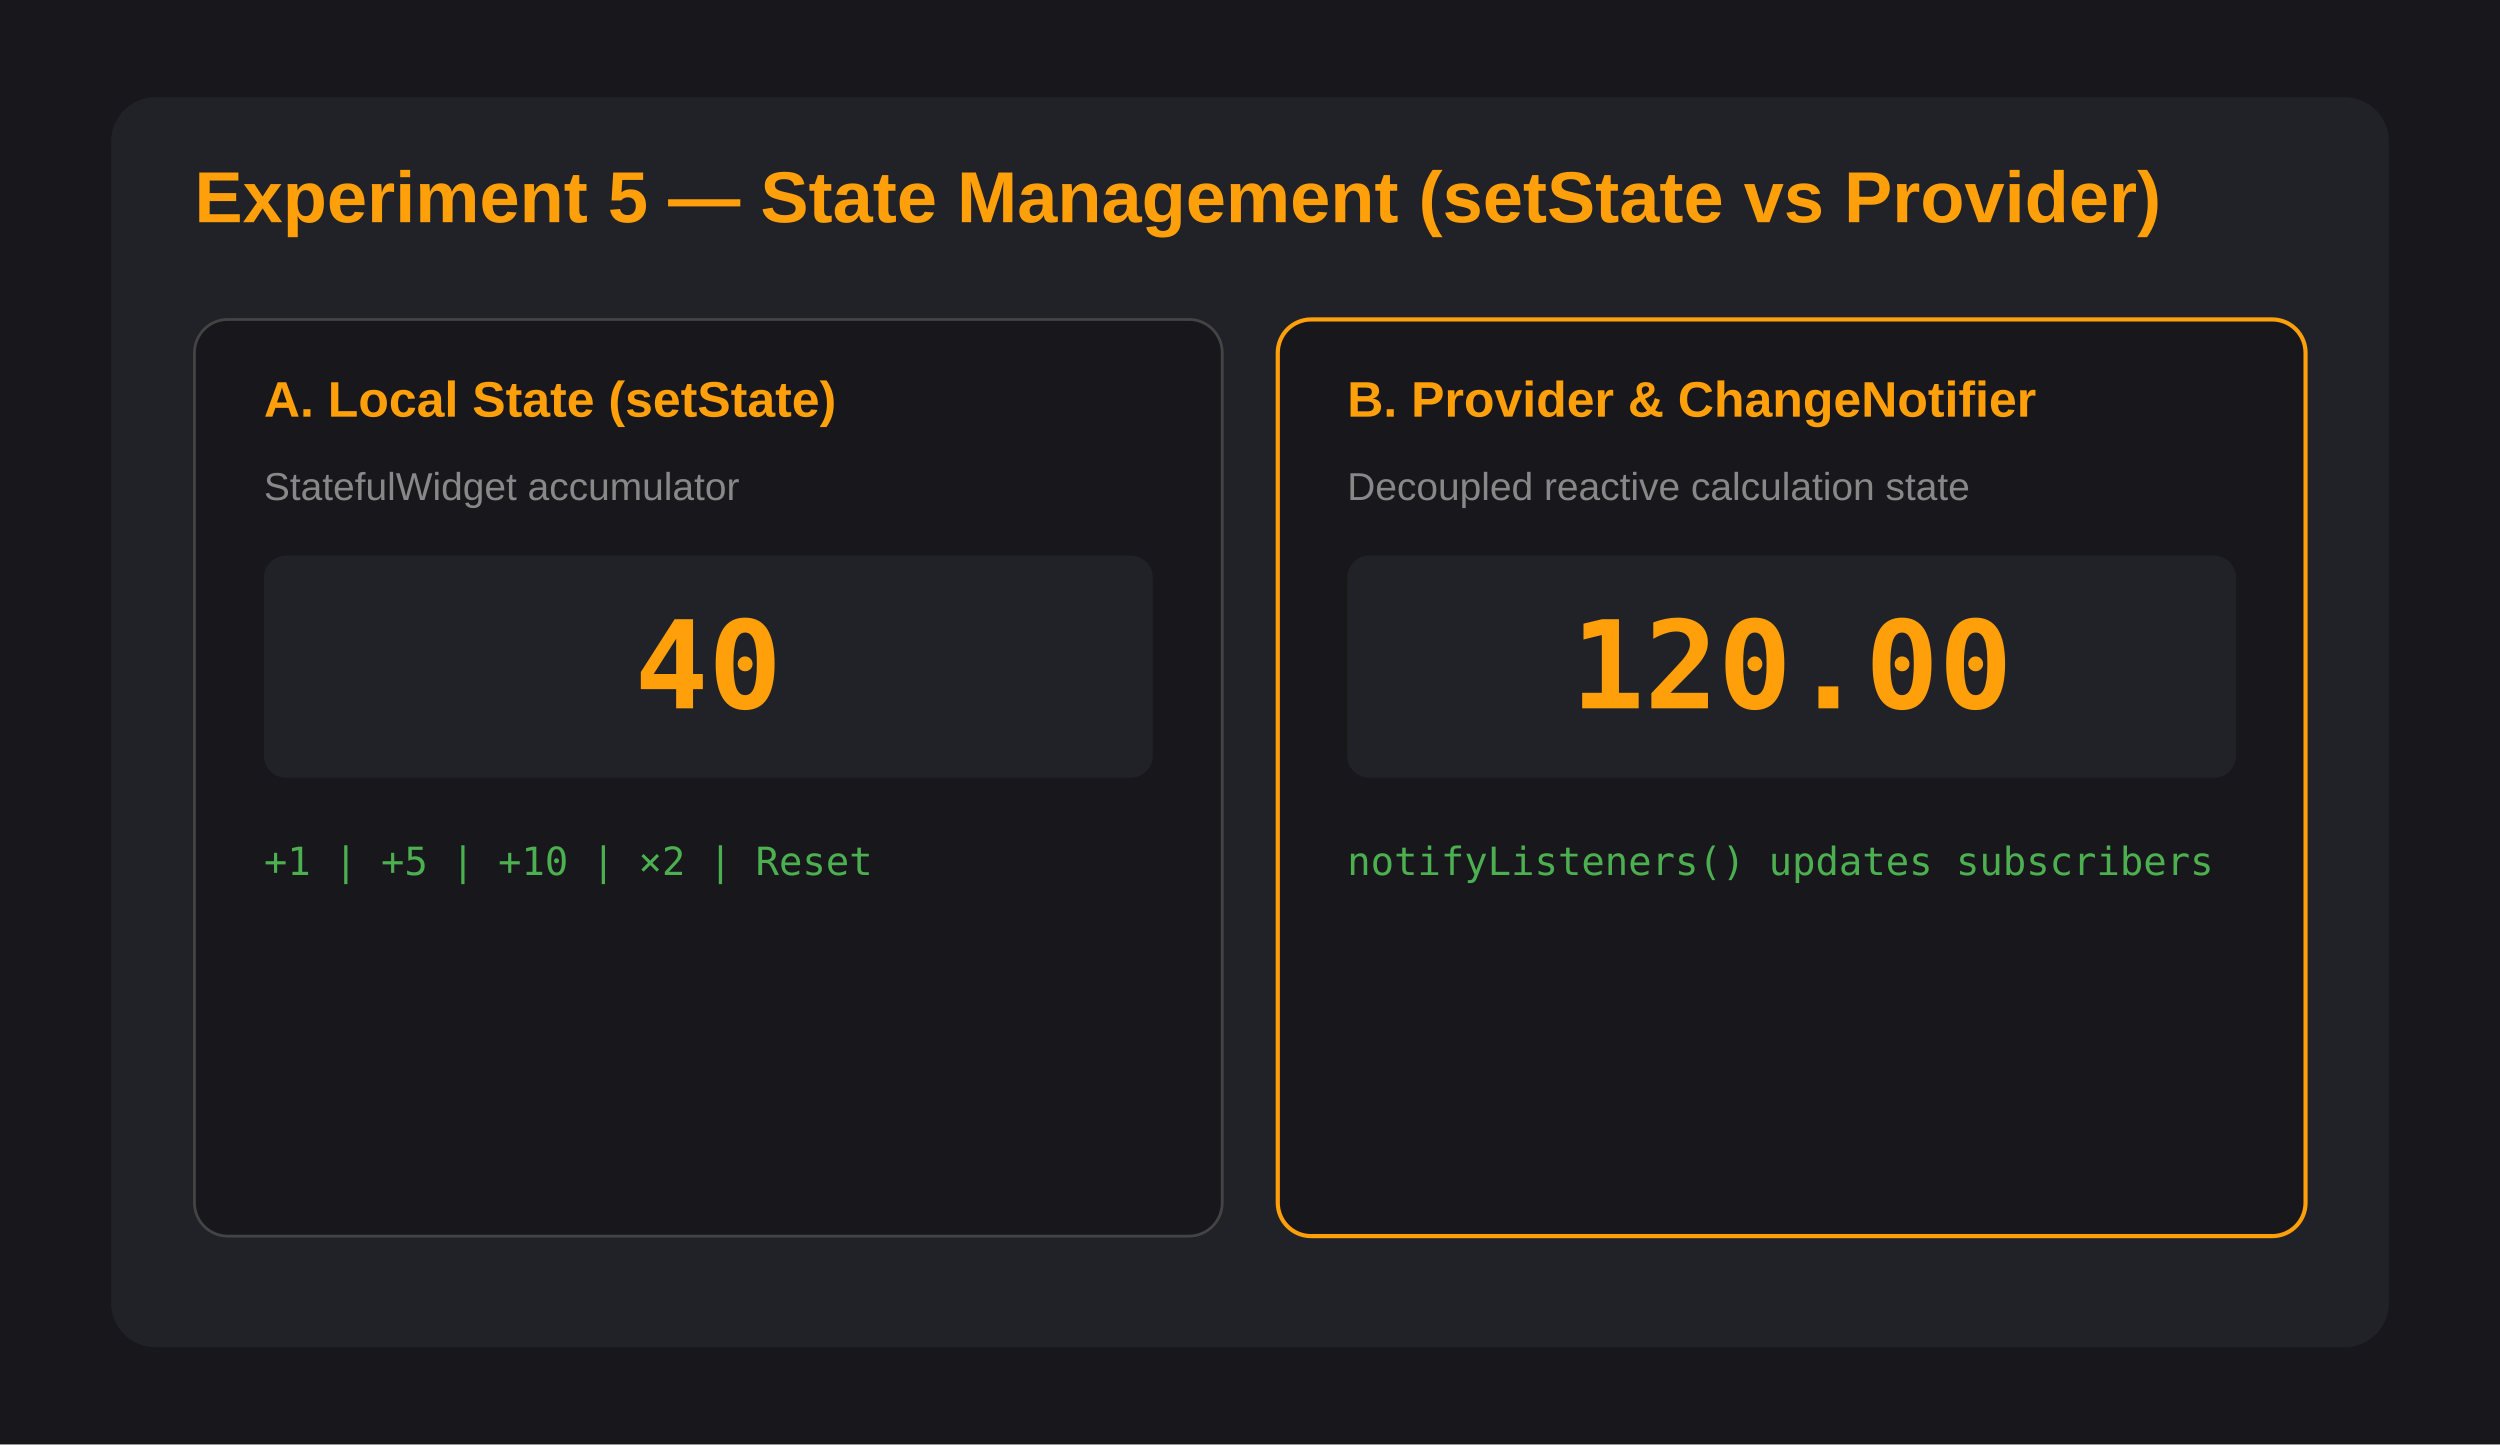
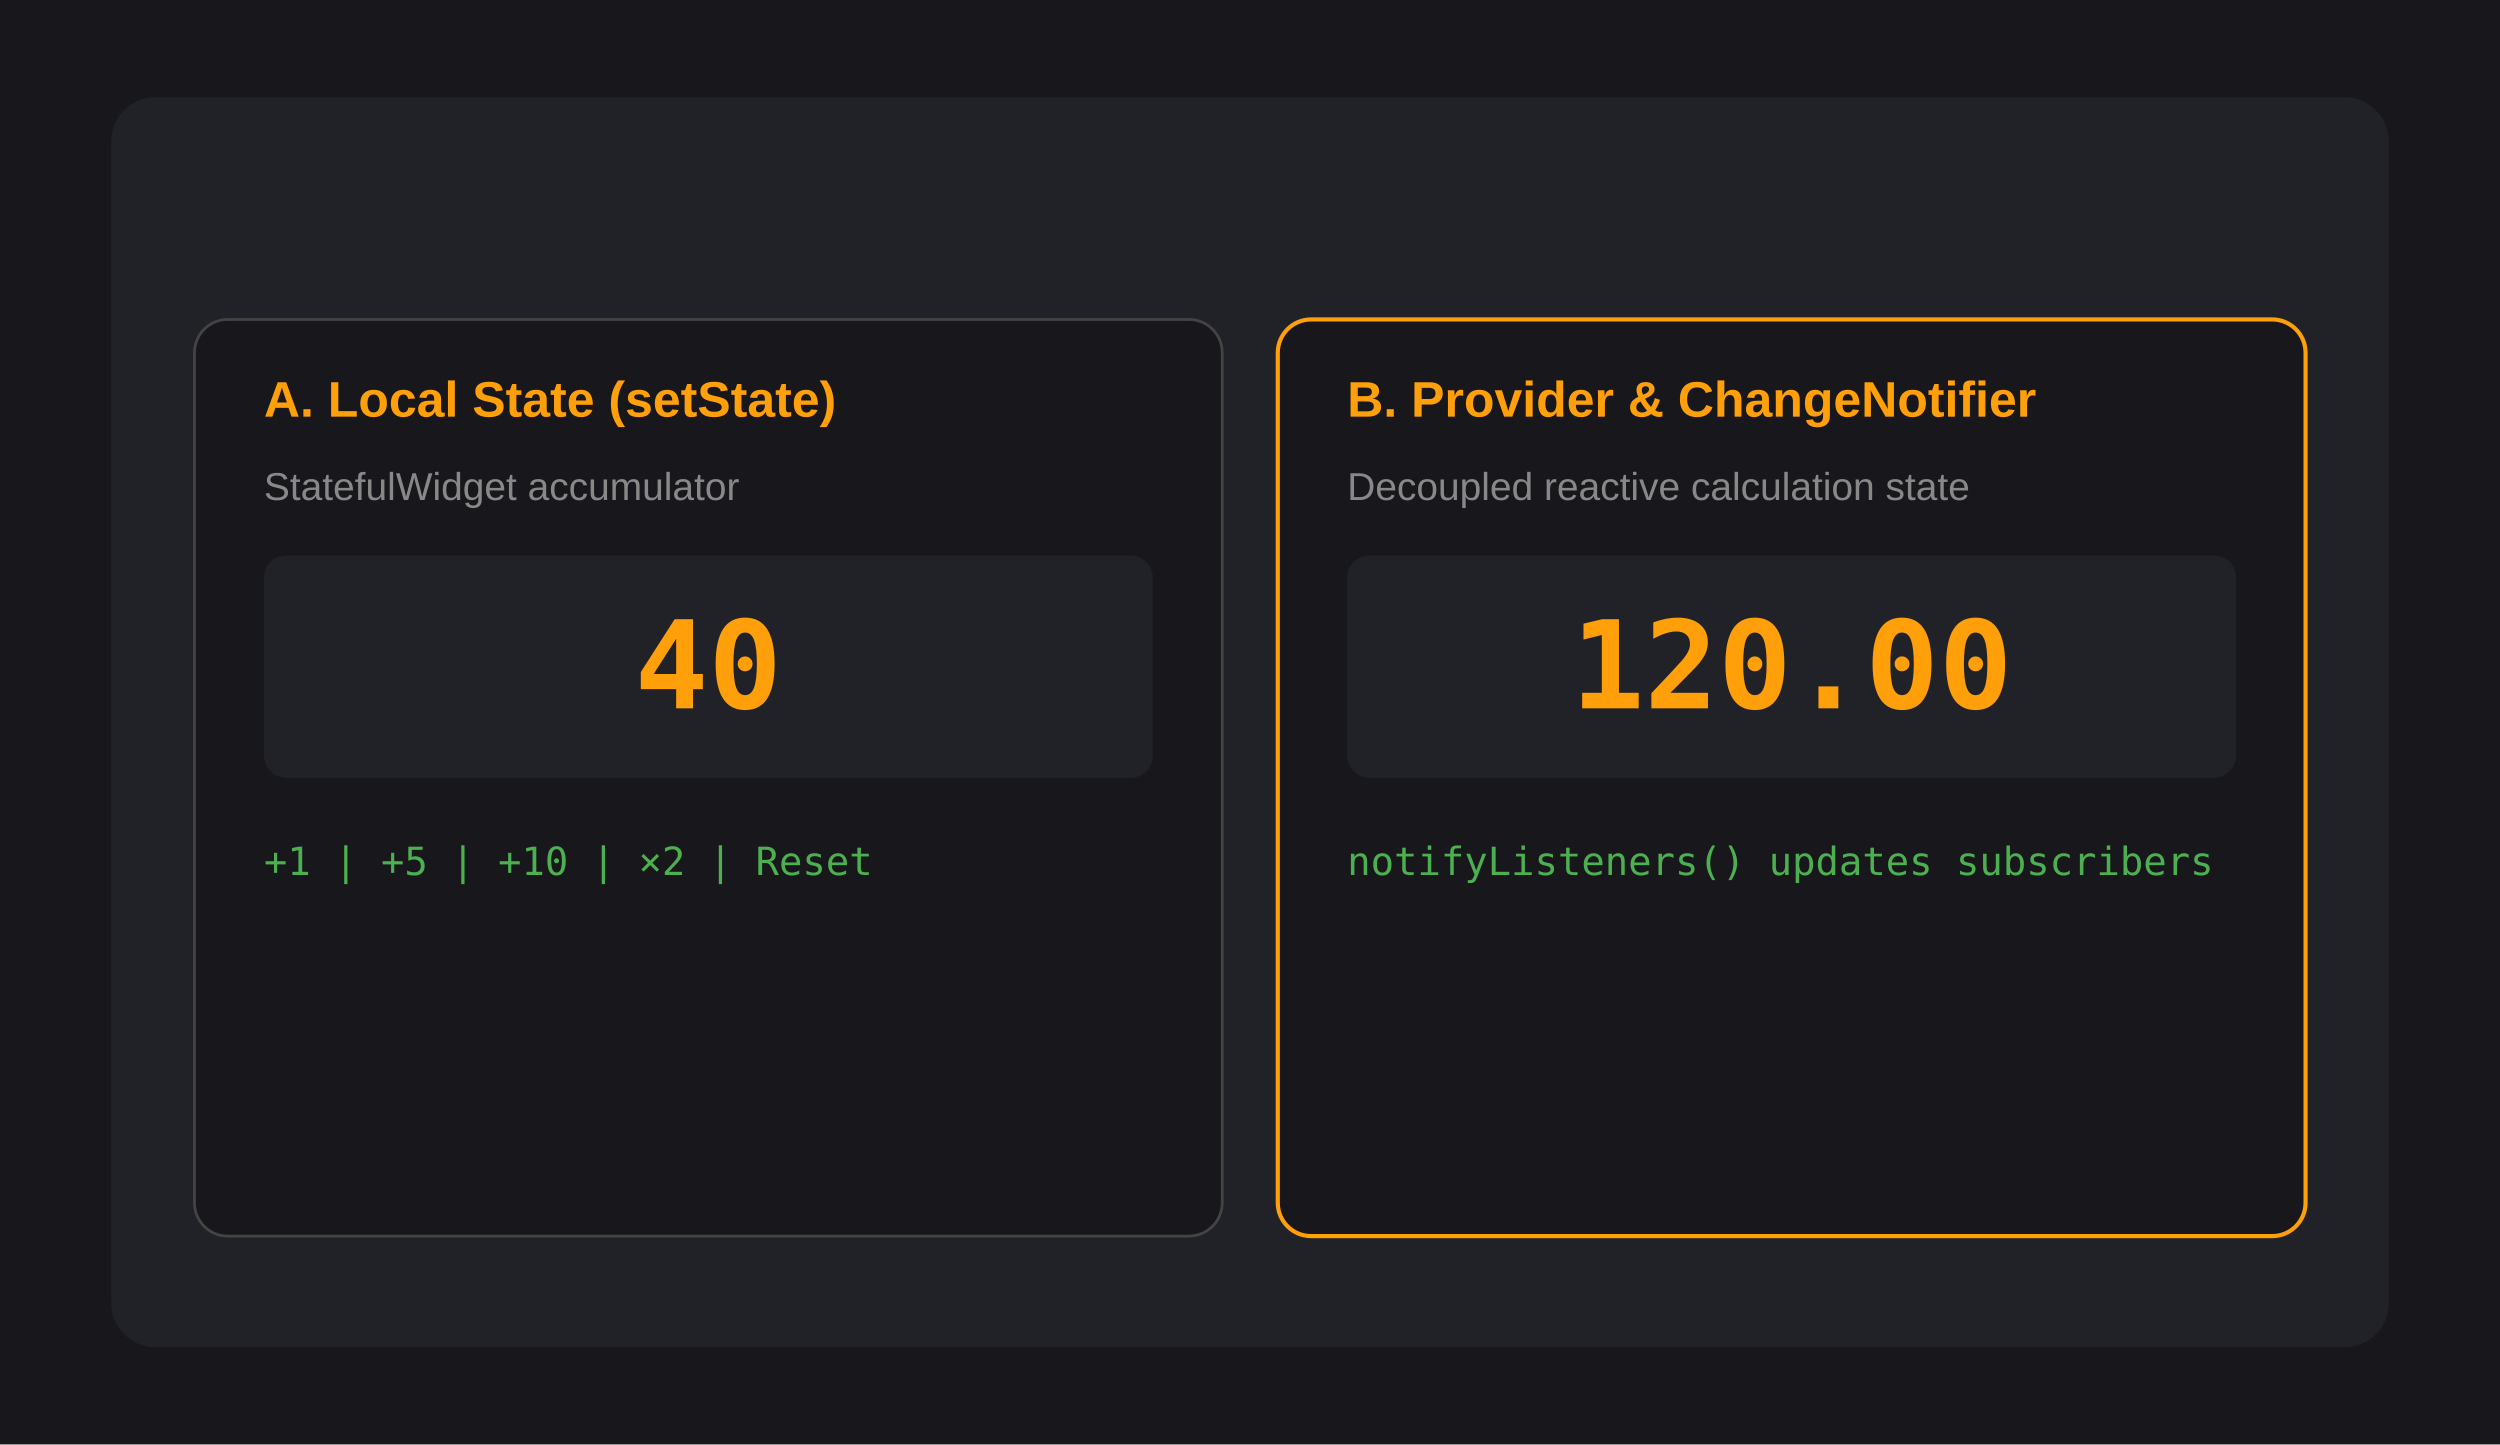
<svg xmlns="http://www.w3.org/2000/svg" width="900" height="520" viewBox="0 0 900 520">
  <rect width="900" height="520" fill="#17171c" />
  <rect x="40" y="35" width="820" height="450" rx="16" fill="#212227" />
-   <text x="70" y="80" fill="#ff9f0a" font-family="Arial, sans-serif" font-size="26" font-weight="bold">Experiment 5 — State Management (setState vs Provider)</text>
  <rect x="70" y="115" width="370" height="330" rx="12" fill="#17171c" stroke="#444" />
  <text x="95" y="150" fill="#ff9f0a" font-family="Arial" font-size="18" font-weight="bold">A. Local State (setState)</text>
  <text x="95" y="180" fill="#888" font-family="Arial" font-size="14">StatefulWidget accumulator</text>
  <rect x="95" y="200" width="320" height="80" rx="8" fill="#212227" />
  <text x="255" y="255" fill="#ff9f0a" font-family="Consolas" font-size="44" font-weight="bold" text-anchor="middle">40</text>
  <text x="95" y="315" fill="#4caf50" font-family="Consolas" font-size="14">+1 | +5 | +10 | ×2 | Reset</text>
  <rect x="460" y="115" width="370" height="330" rx="12" fill="#17171c" stroke="#ff9f0a" stroke-width="1.5" />
  <text x="485" y="150" fill="#ff9f0a" font-family="Arial" font-size="18" font-weight="bold">B. Provider &amp; ChangeNotifier</text>
  <text x="485" y="180" fill="#888" font-family="Arial" font-size="14">Decoupled reactive calculation state</text>
  <rect x="485" y="200" width="320" height="80" rx="8" fill="#212227" />
  <text x="645" y="255" fill="#ff9f0a" font-family="Consolas" font-size="44" font-weight="bold" text-anchor="middle">120.00</text>
  <text x="485" y="315" fill="#4caf50" font-family="Consolas" font-size="14">notifyListeners() updates subscribers</text>
</svg>
